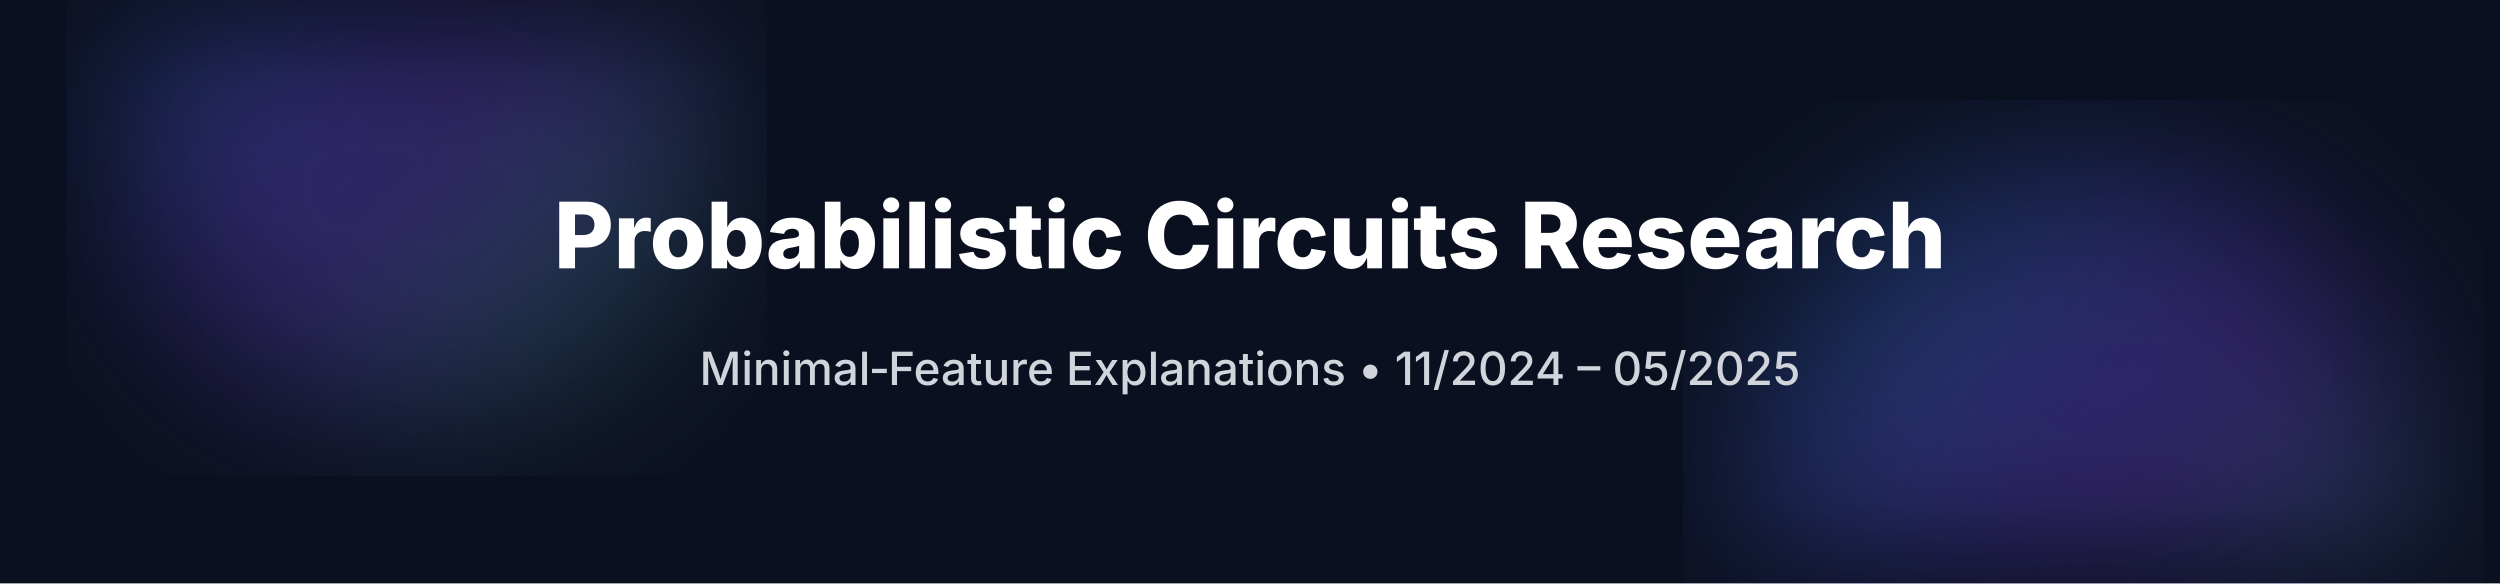
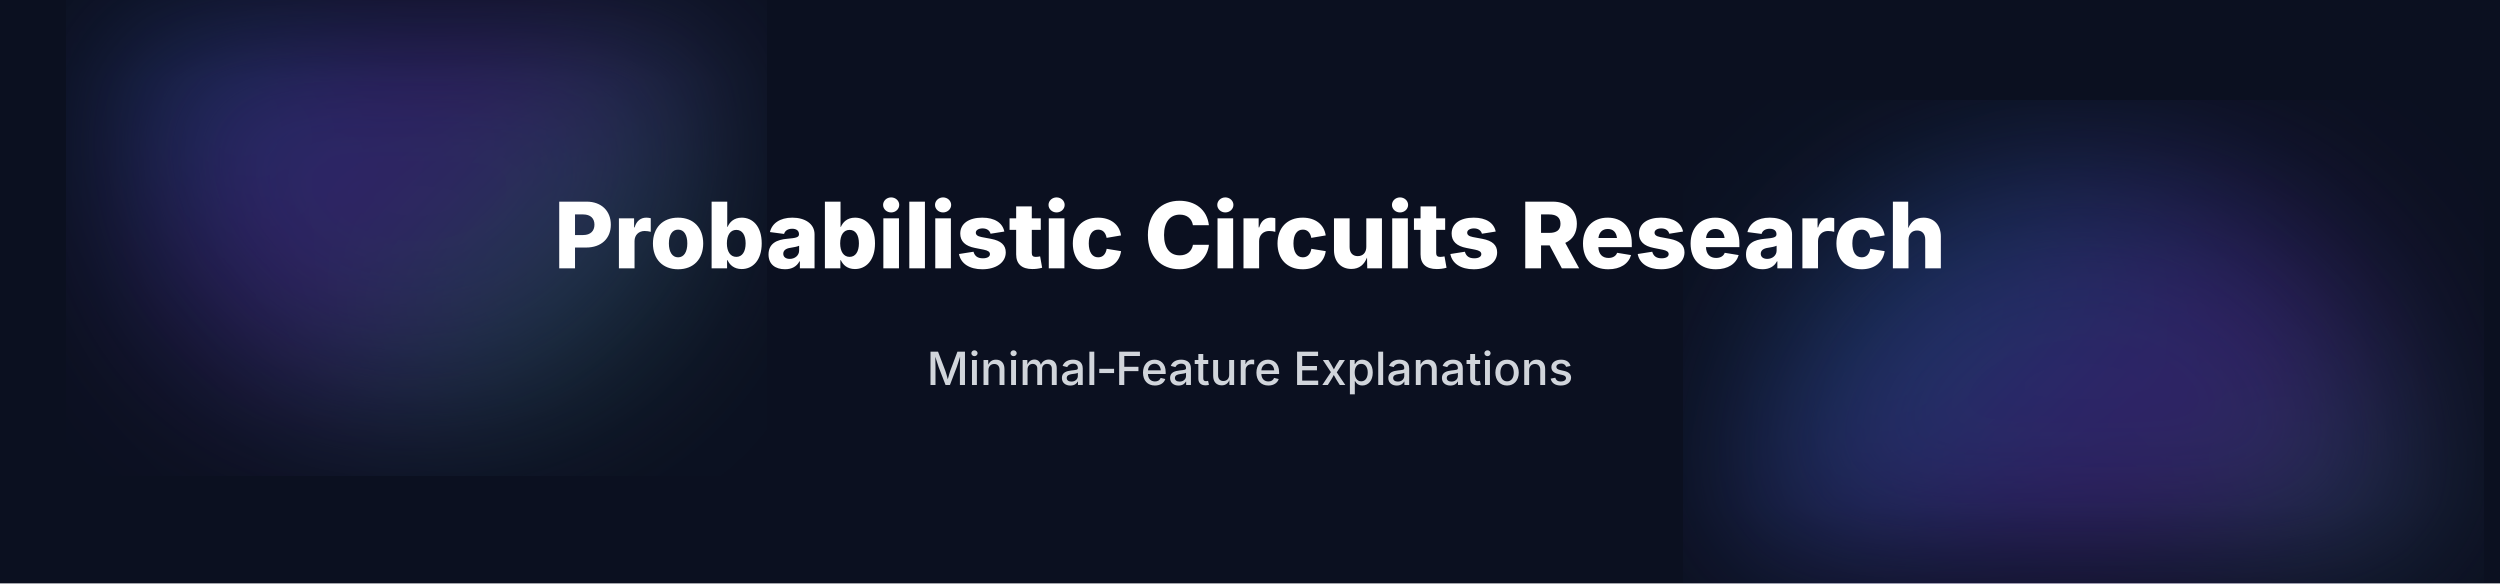
<svg xmlns="http://www.w3.org/2000/svg" width="1200" height="280" viewBox="0 0 1200 280">
  <defs>
    <linearGradient id="g" x1="0" x2="1" y1="0" y2="1">
      <stop offset="0%" stop-color="#0ea5e9" />
      <stop offset="50%" stop-color="#7c3aed" />
      <stop offset="100%" stop-color="#22c55e" />
    </linearGradient>
    <filter id="blur">
      <feGaussianBlur stdDeviation="40" />
    </filter>
  </defs>
  <rect width="1200" height="280" fill="#0b1020" />
  <circle cx="200" cy="60" r="140" fill="url(#g)" opacity="0.35" filter="url(#blur)" />
  <circle cx="1000" cy="240" r="160" fill="url(#g)" opacity="0.35" filter="url(#blur)" />
  <text x="50%" y="46%" text-anchor="middle" font-family="Inter, Arial, sans-serif" font-weight="800" font-size="44" fill="white">Probabilistic Circuits Research</text>
-   <text x="50%" y="66%" text-anchor="middle" font-family="Inter, Arial, sans-serif" font-weight="500" font-size="22" fill="#d1d5db">Minimal‑Feature Explanations • 11/2024 – 05/2025</text>
+   <text x="50%" y="66%" text-anchor="middle" font-family="Inter, Arial, sans-serif" font-weight="500" font-size="22" fill="#d1d5db">Minimal‑Feature Explanations</text>
</svg>
